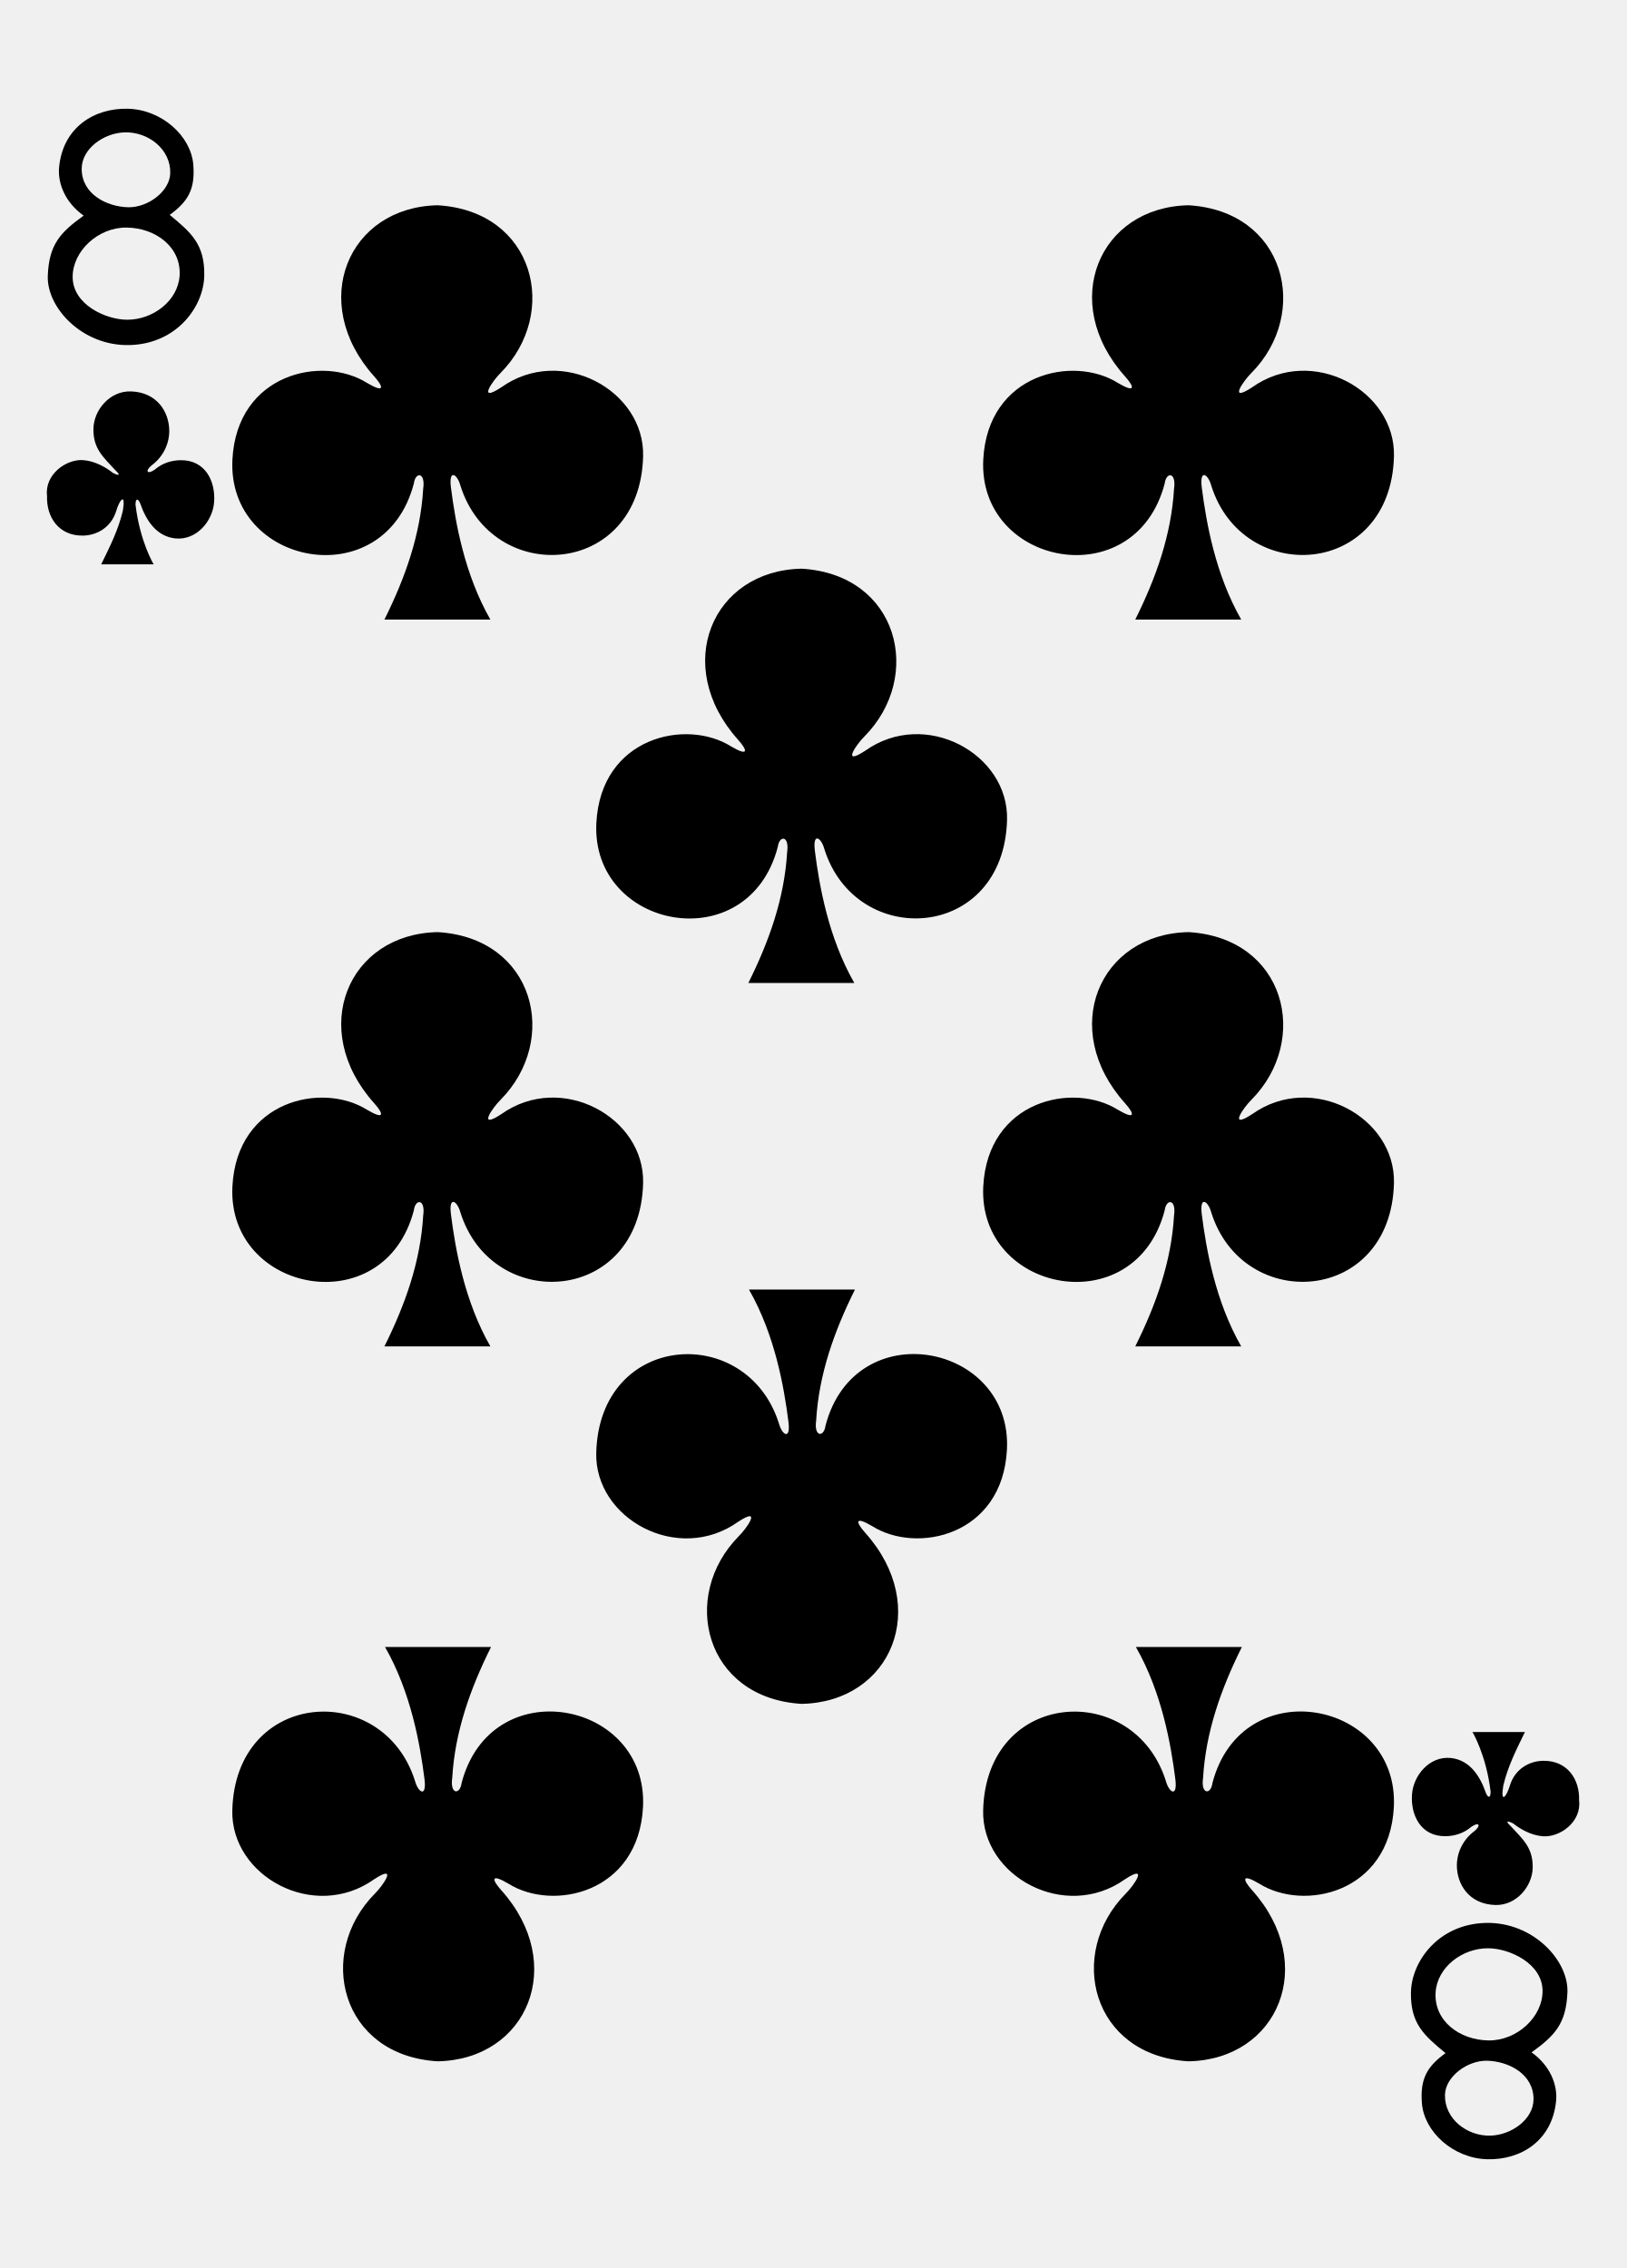
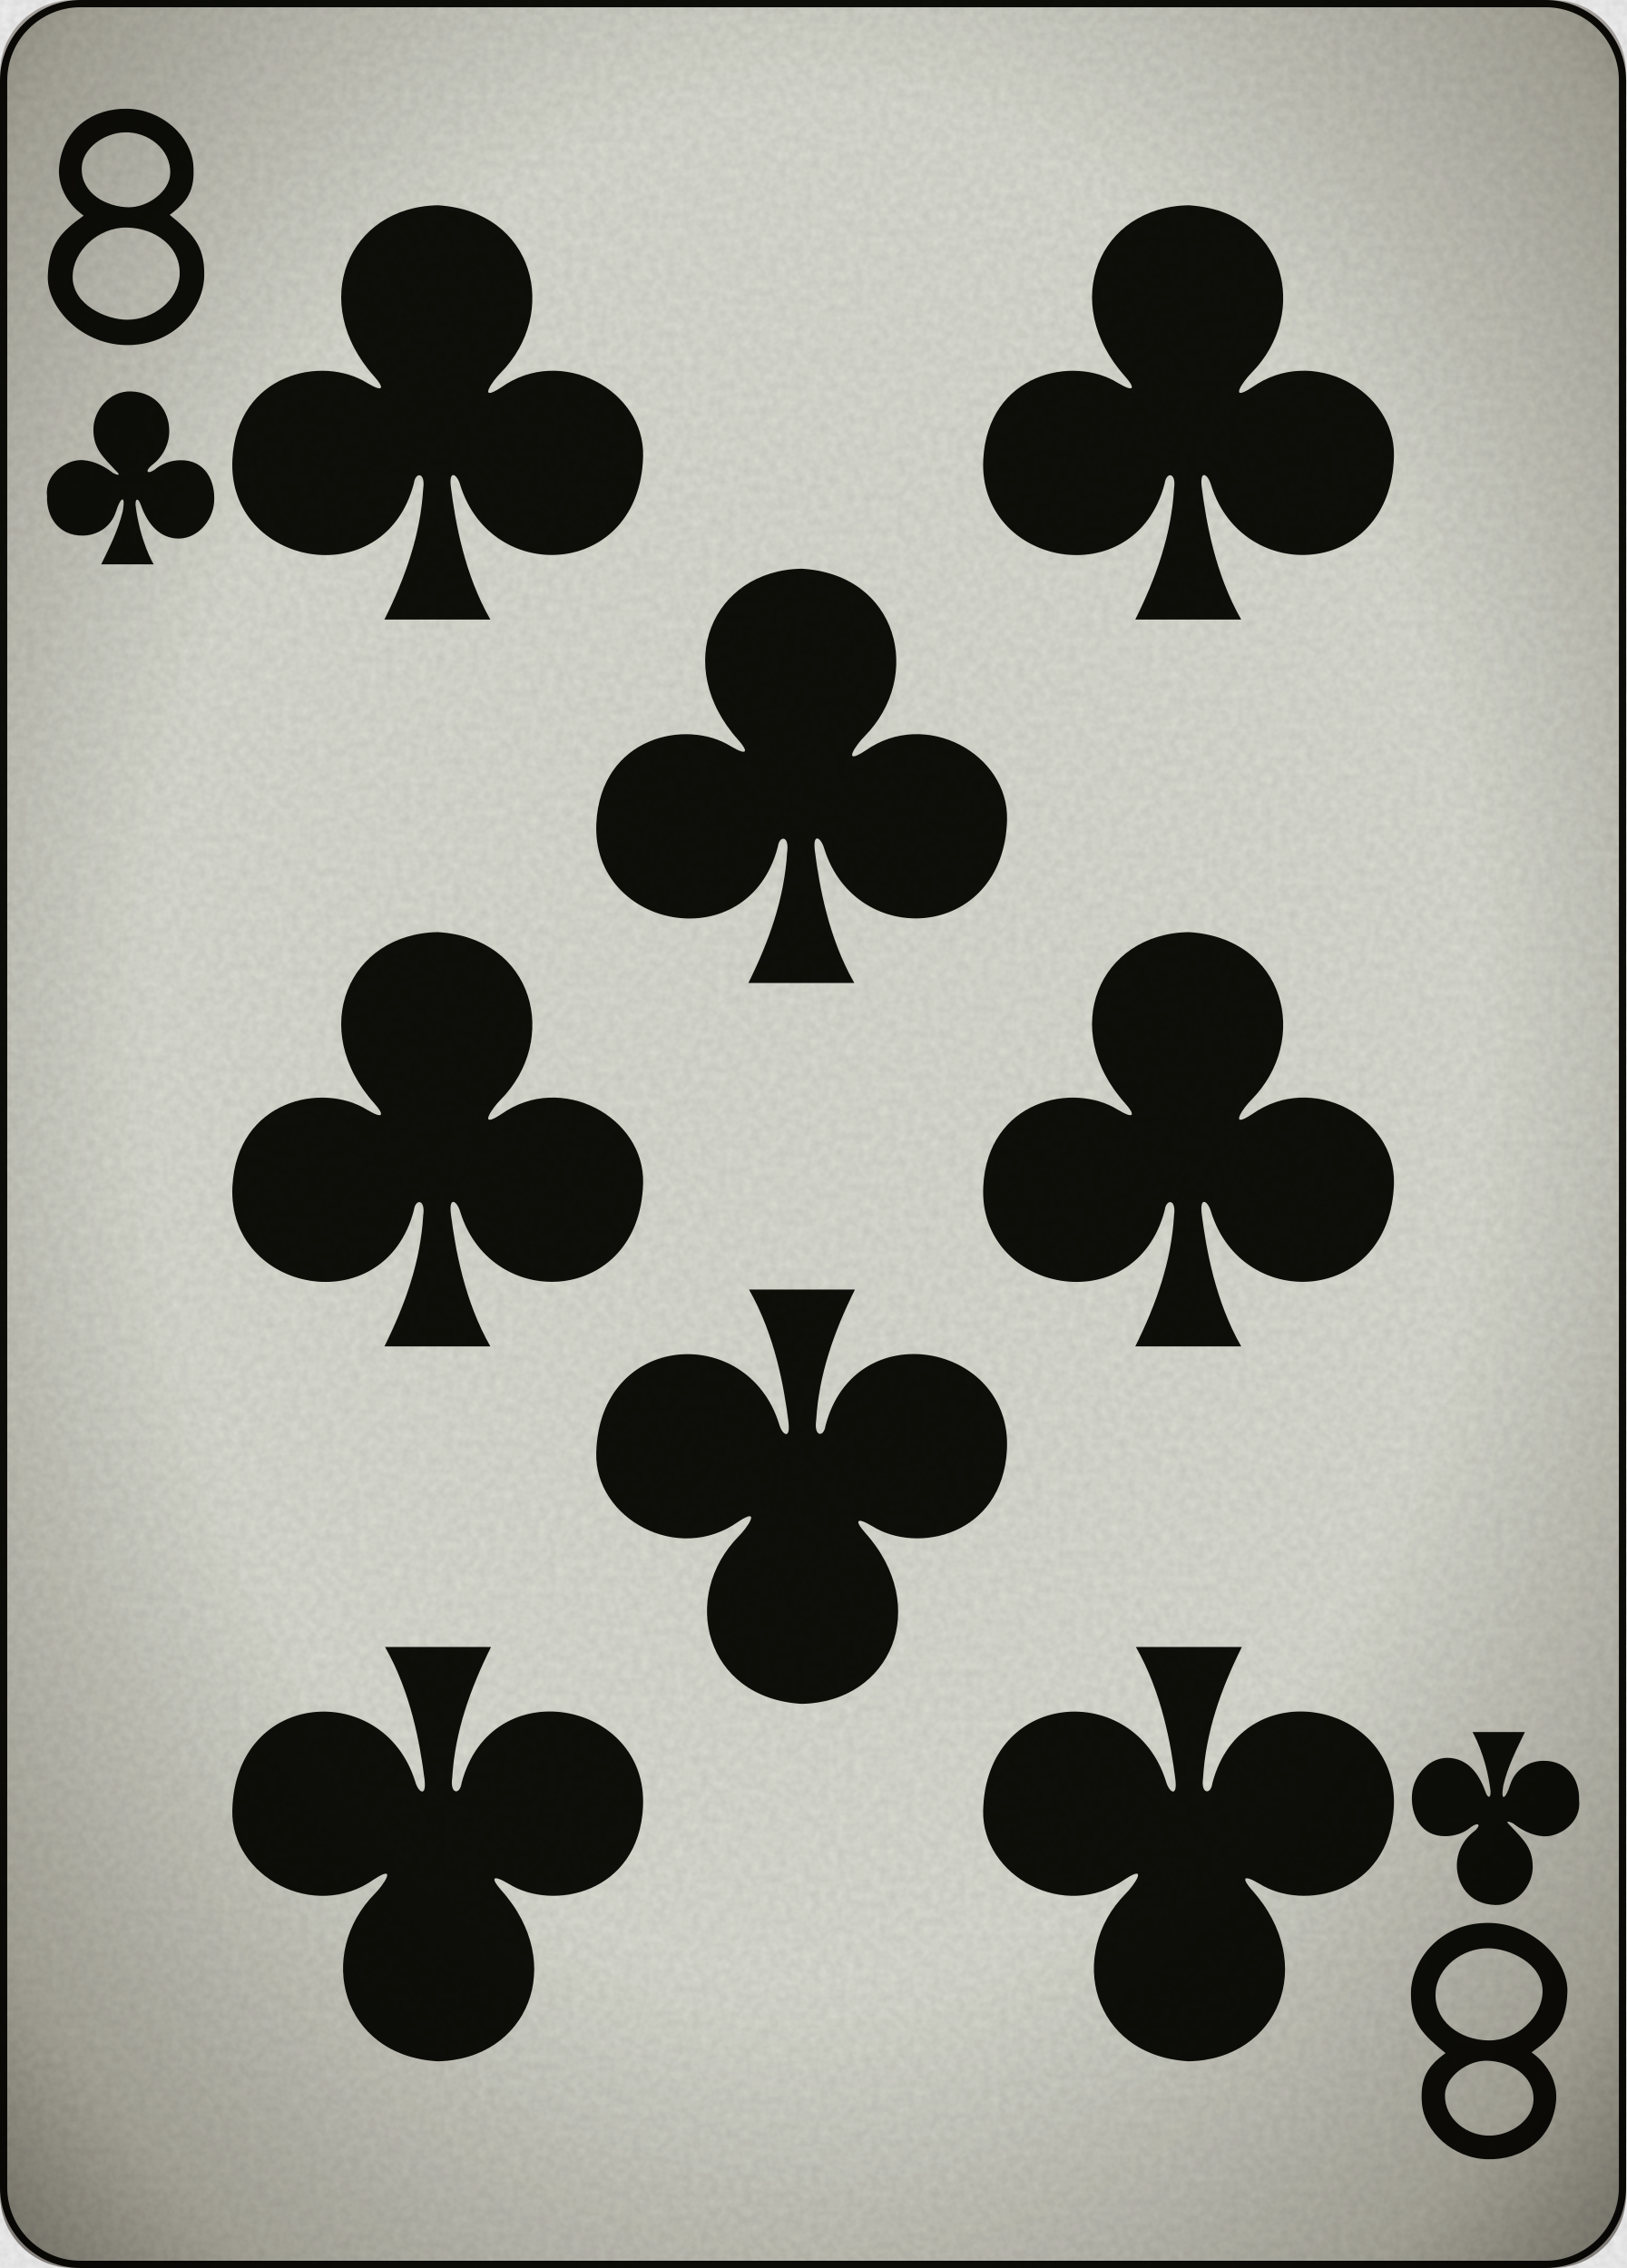
<svg xmlns="http://www.w3.org/2000/svg" width="224.225" height="312.808" id="svg4423" version="1.1">
-   <g id="layer1" transform="translate(-259.9347,-369.7772)">
+   <defs id="defs4425">
+     <filter id="envejecido" x="-15%" y="-15%" width="130%" height="130%" color-interpolation-filters="sRGB">
+       <feColorMatrix in="SourceGraphic" type="matrix" values="0.62 0.12 0.05 0 0.06                 0.05 0.70 0.05 0 0.06                 0.00 0.06 0.72 0 0.04                 0    0    0    1 0" result="warm" />
+       <feTurbulence type="fractalNoise" baseFrequency="0.85" numOctaves="2" seed="11" result="noise" />
+       <feColorMatrix in="noise" type="matrix" values="0 0 0 0 0                 0 0 0 0 0                 0 0 0 0 0                 0 0 0 0.10 0" result="noiseAlpha" />
+       <feComposite in="noiseAlpha" in2="warm" operator="over" result="grained" />
+     </filter>
+     <radialGradient id="vignette-grad" cx="50%" cy="46%" r="75%">
+       <stop offset="55%" stop-color="#2a1a0a" stop-opacity="0" />
+       <stop offset="85%" stop-color="#2a1a0a" stop-opacity="0.28" />
+       <stop offset="100%" stop-color="#160d05" stop-opacity="0.55" />
+     </radialGradient>
+   </defs>
+   <g id="layer1" transform="translate(-259.9347,-369.7772)" filter="url(#envejecido)">
    <g transform="translate(380.1709,-760.445)" id="g4753" style="display:inline">
      <g transform="translate(-1317.711,540.769)" style="display:inline" id="g3690">
        <g id="g8423">
          <g transform="translate(-5059.956,3024.952)" style="display:inline" id="g8836-1">
+             <rect y="-2435" x="6257.929" height="311.811" width="223.228" id="rect6361-7" style="display:inline;fill:#ffffff;fill-opacity:1;stroke:#000000;stroke-width:0.997;stroke-miterlimit:4;stroke-dasharray:none;stroke-opacity:1" rx="10.63" ry="10.63" />
            <g transform="matrix(0.3010621,0,0,0.3010621,5370.094,-1979.932)" id="g8646-4" />
          </g>
        </g>
      </g>
      <g transform="translate(-0.7519269,1.9438039e-6)" id="g6836">
        <path transform="matrix(0.3010621,0,0,0.3010621,-1007.573,1585.788)" style="display:inline;fill:#000000;fill-opacity:1" d="m 2971.742,-1386.815 c 0.532,-14.533 5.882,-19.991 16.421,-27.6 -8.406,-5.963 -11.95,-14.736 -11.234,-22.212 1.732,-18.092 15.976,-27.144 31.505,-26.75 15.529,0.394 28.913,12.501 29.957,25.649 0.908,11.437 -2.559,16.948 -10.82,22.969 9.808,8.11 16.078,13.452 15.84,27.769 -0.238,14.316 -12.641,31.355 -34.261,31.878 -21.62,0.523 -37.94,-17.169 -37.408,-31.703 z m 60.362,0.048 c 0.927,-13.161 -10.922,-22.04 -24.292,-22.178 -13.028,-0.135 -24.683,10.784 -24.685,22.599 0,12.692 15.158,19.586 24.948,19.623 11.899,0.044 23.23,-8.71 24.029,-20.044 z m -4.278,-47.078 c 0.259,-11.086 -10.154,-19.031 -20.888,-18.711 -9.551,0.284 -19.667,7.443 -19.672,16.71 -0.01,11.592 11.5,17.38 21.314,17.598 8.903,0.198 19.051,-7.223 19.246,-15.597 z" id="path7112-0" />
        <path transform="matrix(0.3010621,0,0,0.3010621,-1007.573,1585.788)" id="path7128-9" d="m 3667.748,-600.564 c -0.532,14.533 -5.882,19.991 -16.421,27.6 8.406,5.963 11.95,14.736 11.234,22.212 -1.732,18.092 -15.976,27.144 -31.505,26.75 -15.529,-0.394 -28.913,-12.501 -29.957,-25.649 -0.908,-11.437 2.559,-16.948 10.82,-22.969 -9.808,-8.11 -16.078,-13.452 -15.84,-27.769 0.238,-14.316 12.641,-31.355 34.261,-31.878 21.62,-0.523 37.94,17.169 37.408,31.703 z m -60.362,-0.048 c -0.927,13.161 10.922,22.04 24.292,22.178 13.028,0.135 24.683,-10.784 24.685,-22.599 0,-12.692 -15.158,-19.586 -24.948,-19.623 -11.899,-0.044 -23.23,8.71 -24.029,20.044 z m 4.278,47.078 c -0.259,11.086 10.154,19.031 20.888,18.711 9.551,-0.284 19.667,-7.443 19.672,-16.71 0.01,-11.592 -11.5,-17.38 -21.314,-17.598 -8.903,-0.198 -19.051,7.223 -19.246,15.597 z" style="display:inline;fill:#000000;fill-opacity:1" />
        <path transform="translate(-1317.711,540.769)" style="display:inline;fill:#000000;fill-opacity:1" d="m 1354.765,674.906 c 2.879,-5.776 4.976,-11.701 5.348,-18.037 0.342,-2.332 -1.075,-2.371 -1.288,-0.729 -4.076,15.593 -25.763,11.37 -25.017,-3.296 0.605,-11.895 12.419,-14.454 18.582,-10.565 2.434,1.433 2.296,0.575 0.968,-0.912 -9.155,-10.211 -3.61,-23.362 8.761,-23.602 13.38,0.793 16.851,14.87 8.644,23.148 -1.021,0.995 -3.284,4.191 0.123,1.956 8.287,-5.888 19.787,0.443 19.553,9.521 -0.433,16.739 -20.839,17.987 -25.203,4.006 -0.42,-1.55 -1.629,-2.329 -1.295,0.304 0.605,4.767 1.857,11.953 5.437,18.206 z" id="path3309" />
        <path transform="translate(-1317.711,540.769)" id="path3311" d="m 1354.765,775.154 c 2.879,-5.776 4.976,-11.701 5.348,-18.037 0.342,-2.332 -1.075,-2.371 -1.288,-0.729 -4.076,15.593 -25.763,11.37 -25.017,-3.296 0.605,-11.895 12.419,-14.454 18.582,-10.565 2.434,1.433 2.296,0.575 0.968,-0.912 -9.155,-10.211 -3.61,-23.362 8.761,-23.602 13.38,0.793 16.851,14.87 8.644,23.148 -1.021,0.995 -3.284,4.191 0.123,1.956 8.287,-5.888 19.787,0.443 19.553,9.521 -0.433,16.739 -20.839,17.987 -25.203,4.006 -0.42,-1.55 -1.629,-2.329 -1.295,0.304 0.605,4.767 1.857,11.953 5.437,18.206 z" style="display:inline;fill:#000000;fill-opacity:1" />
        <path transform="translate(-1317.711,540.769)" style="display:inline;fill:#000000;fill-opacity:1" d="m 1251.232,775.154 c 2.879,-5.776 4.976,-11.701 5.348,-18.037 0.342,-2.332 -1.075,-2.371 -1.288,-0.729 -4.076,15.593 -25.763,11.37 -25.017,-3.296 0.605,-11.895 12.419,-14.454 18.582,-10.565 2.434,1.433 2.296,0.575 0.968,-0.912 -9.155,-10.211 -3.61,-23.362 8.761,-23.602 13.38,0.793 16.851,14.87 8.644,23.148 -1.021,0.995 -3.284,4.191 0.123,1.956 8.287,-5.888 19.787,0.443 19.553,9.521 -0.433,16.739 -20.839,17.987 -25.203,4.006 -0.42,-1.55 -1.629,-2.329 -1.295,0.304 0.605,4.767 1.857,11.953 5.437,18.206 z" id="path3313" />
        <path transform="translate(-1317.711,540.769)" id="path3315" d="m 1301.415,725.03 c 2.879,-5.776 4.976,-11.701 5.348,-18.037 0.342,-2.332 -1.075,-2.371 -1.288,-0.729 -4.076,15.593 -25.763,11.37 -25.017,-3.296 0.605,-11.895 12.419,-14.454 18.582,-10.565 2.434,1.433 2.296,0.575 0.968,-0.912 -9.155,-10.211 -3.61,-23.362 8.761,-23.602 13.38,0.793 16.851,14.87 8.644,23.148 -1.021,0.995 -3.284,4.191 0.123,1.956 8.287,-5.888 19.787,0.443 19.553,9.521 -0.433,16.739 -20.839,17.987 -25.203,4.006 -0.42,-1.55 -1.629,-2.329 -1.295,0.304 0.605,4.767 1.857,11.953 5.437,18.206 z" style="display:inline;fill:#000000;fill-opacity:1" />
        <path transform="translate(-1317.711,540.769)" style="display:inline;fill:#000000;fill-opacity:1" d="m 1251.232,674.906 c 2.879,-5.776 4.976,-11.701 5.348,-18.037 0.342,-2.332 -1.075,-2.371 -1.288,-0.729 -4.076,15.593 -25.763,11.37 -25.017,-3.296 0.605,-11.895 12.419,-14.454 18.582,-10.565 2.434,1.433 2.296,0.575 0.968,-0.912 -9.155,-10.211 -3.61,-23.362 8.761,-23.602 13.38,0.793 16.851,14.87 8.644,23.148 -1.021,0.995 -3.284,4.191 0.123,1.956 8.287,-5.888 19.787,0.443 19.553,9.521 -0.433,16.739 -20.839,17.987 -25.203,4.006 -0.42,-1.55 -1.629,-2.329 -1.295,0.304 0.605,4.767 1.857,11.953 5.437,18.206 z" id="path3317" />
        <path transform="translate(-1317.711,540.769)" style="display:inline;fill:#000000;fill-opacity:1" d="m 1369.467,816.612 c -2.879,5.776 -4.976,11.701 -5.348,18.037 -0.342,2.332 1.075,2.371 1.288,0.729 4.076,-15.593 25.763,-11.37 25.017,3.297 -0.605,11.895 -12.419,14.454 -18.582,10.565 -2.434,-1.433 -2.296,-0.575 -0.968,0.912 9.155,10.211 3.61,23.362 -8.761,23.602 -13.38,-0.793 -16.851,-14.87 -8.644,-23.148 1.021,-0.995 3.284,-4.191 -0.123,-1.956 -8.287,5.888 -19.787,-0.443 -19.553,-9.521 0.433,-16.739 20.839,-17.987 25.203,-4.006 0.42,1.55 1.629,2.329 1.295,-0.304 -0.605,-4.767 -1.857,-11.953 -5.437,-18.206 z" id="path3375" />
        <path transform="translate(-1317.711,540.769)" id="path3377" d="m 1316.117,767.312 c -2.879,5.776 -4.976,11.701 -5.348,18.037 -0.342,2.332 1.075,2.371 1.288,0.729 4.076,-15.593 25.763,-11.37 25.017,3.297 -0.605,11.895 -12.419,14.454 -18.582,10.565 -2.434,-1.433 -2.296,-0.575 -0.968,0.912 9.155,10.211 3.61,23.362 -8.761,23.602 -13.38,-0.793 -16.851,-14.87 -8.644,-23.148 1.021,-0.995 3.284,-4.191 -0.123,-1.956 -8.287,5.888 -19.787,-0.443 -19.553,-9.521 0.433,-16.739 20.839,-17.987 25.203,-4.006 0.42,1.55 1.629,2.329 1.295,-0.304 -0.605,-4.767 -1.857,-11.953 -5.437,-18.206 z" style="display:inline;fill:#000000;fill-opacity:1" />
        <path transform="translate(-1317.711,540.769)" style="display:inline;fill:#000000;fill-opacity:1" d="m 1265.934,816.612 c -2.879,5.776 -4.976,11.701 -5.348,18.037 -0.342,2.332 1.075,2.371 1.288,0.729 4.076,-15.593 25.763,-11.37 25.017,3.297 -0.605,11.895 -12.419,14.454 -18.582,10.565 -2.434,-1.433 -2.296,-0.575 -0.968,0.912 9.155,10.211 3.61,23.362 -8.761,23.602 -13.38,-0.793 -16.851,-14.87 -8.644,-23.148 1.021,-0.995 3.284,-4.191 -0.123,-1.956 -8.287,5.888 -19.787,-0.443 -19.553,-9.521 0.433,-16.739 20.839,-17.987 25.203,-4.006 0.42,1.55 1.629,2.329 1.295,-0.304 -0.605,-4.767 -1.857,-11.953 -5.437,-18.206 z" id="path3379" />
        <path transform="translate(-1317.711,540.769)" style="display:inline;fill:#000000;fill-opacity:1" d="m 1212.183,667.289 c 1.192,-2.445 2.352,-4.721 2.984,-7.401 0.419,-2.528 -0.438,-1.589 -0.925,0.068 -0.721,2.297 -2.723,3.344 -4.58,3.369 -3.371,0.045 -5.053,-2.604 -4.948,-5.454 -0.368,-2.999 2.671,-5.12 4.962,-4.957 1.722,0.123 3.224,1.052 4.133,1.775 0.596,0.315 1.234,0.455 0.345,-0.358 -1.678,-1.833 -3.077,-2.964 -3.046,-5.711 0.029,-2.579 2.233,-5.268 5.155,-5.184 3.651,0.105 5.312,2.89 5.303,5.481 -0.01,1.888 -0.954,3.626 -2.411,4.703 -0.944,0.766 -0.679,1.34 0.398,0.615 1.035,-0.892 2.267,-1.283 3.545,-1.31 3.49,-0.055 4.855,2.961 4.655,5.764 -0.187,2.626 -2.423,5.328 -5.369,5.022 -2.631,-0.301 -4.013,-2.51 -4.805,-4.777 -0.262,-0.695 -0.676,-0.883 -0.664,0.153 0.608,5.057 2.492,8.204 2.505,8.202 z" id="path3468" />
        <path id="path3490" d="m 90.785,1369.111 c -1.192,2.445 -2.352,4.721 -2.984,7.401 -0.419,2.527 0.438,1.589 0.925,-0.068 0.721,-2.297 2.723,-3.344 4.58,-3.369 3.371,-0.045 5.053,2.604 4.948,5.454 0.368,2.999 -2.671,5.12 -4.962,4.957 -1.722,-0.123 -3.224,-1.052 -4.133,-1.775 -0.596,-0.315 -1.234,-0.455 -0.345,0.358 1.678,1.833 3.077,2.964 3.046,5.711 -0.029,2.579 -2.233,5.268 -5.155,5.184 -3.651,-0.105 -5.312,-2.89 -5.303,-5.481 0.01,-1.888 0.954,-3.626 2.411,-4.703 0.944,-0.766 0.679,-1.34 -0.398,-0.615 -1.035,0.892 -2.267,1.283 -3.545,1.31 -3.49,0.055 -4.855,-2.962 -4.655,-5.764 0.187,-2.626 2.423,-5.328 5.369,-5.022 2.631,0.301 4.013,2.51 4.805,4.777 0.262,0.695 0.676,0.883 0.664,-0.153 -0.608,-5.057 -2.492,-8.204 -2.505,-8.202 z" style="display:inline;fill:#000000;fill-opacity:1" />
      </g>
    </g>
  </g>
+   <rect x="0" y="0" width="224.225" height="312.808" rx="10.09" ry="10.09" fill="url(#vignette-grad)" style="mix-blend-mode:multiply" />
</svg>
